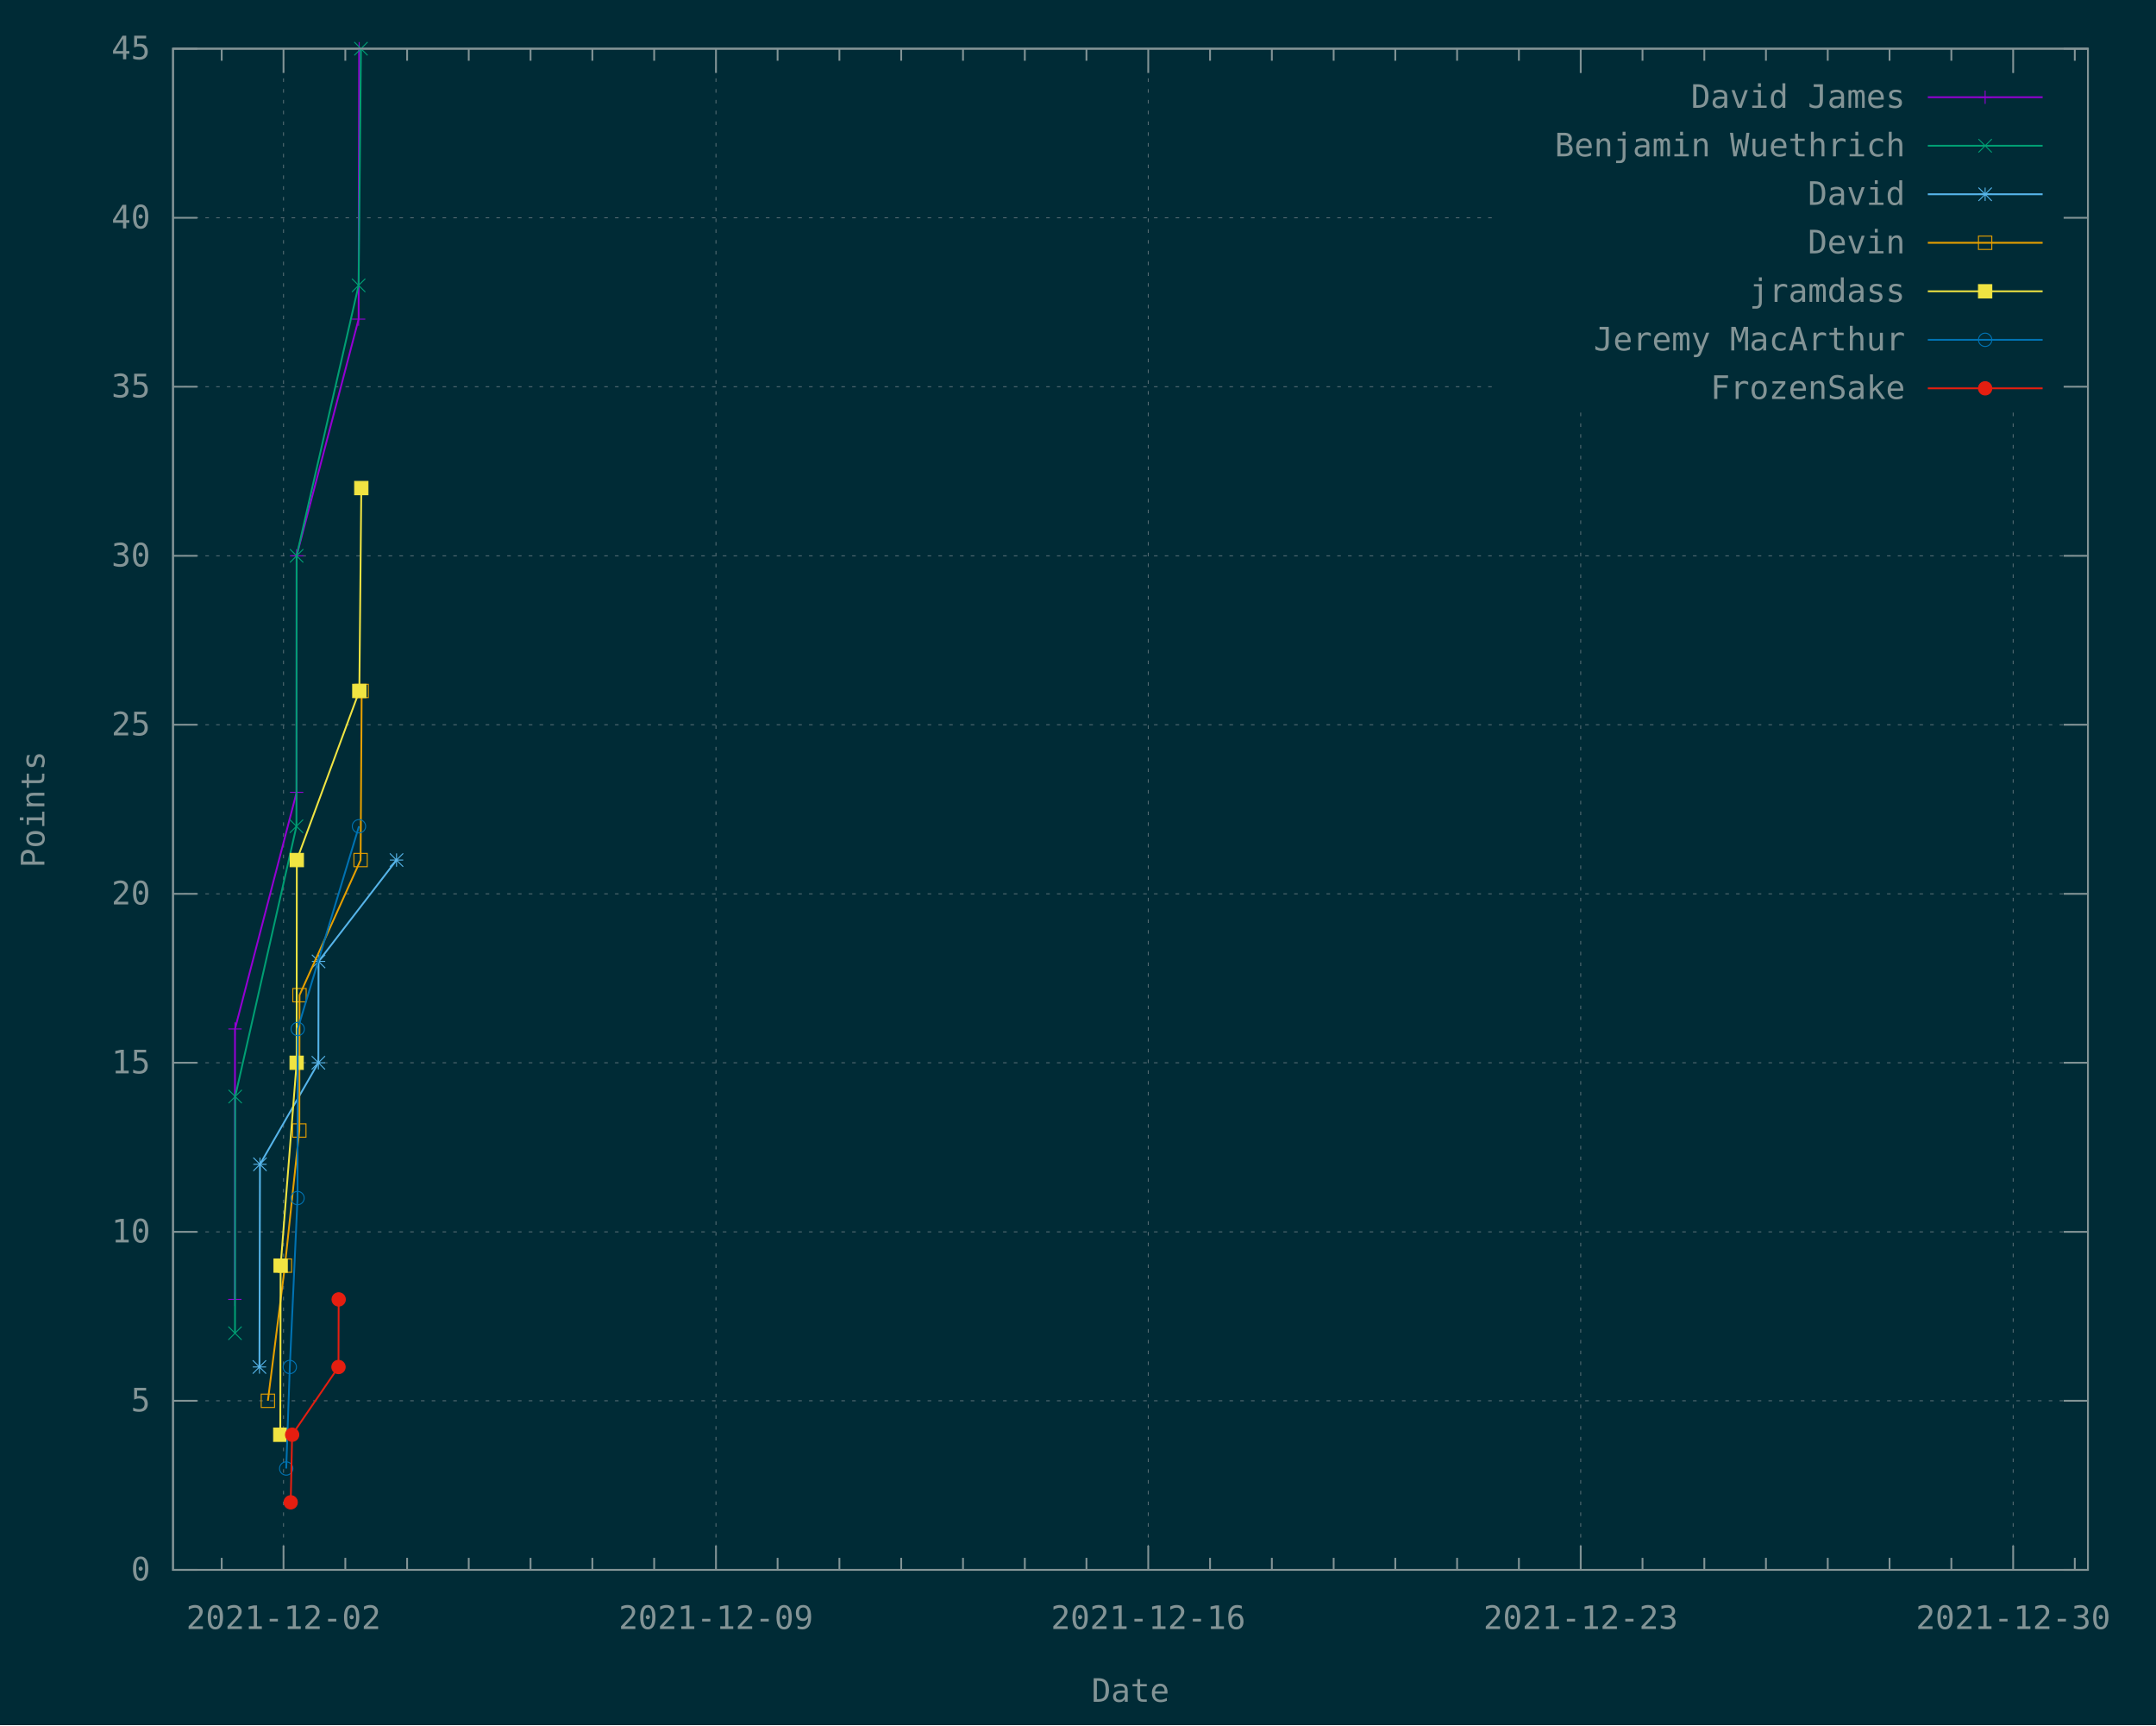
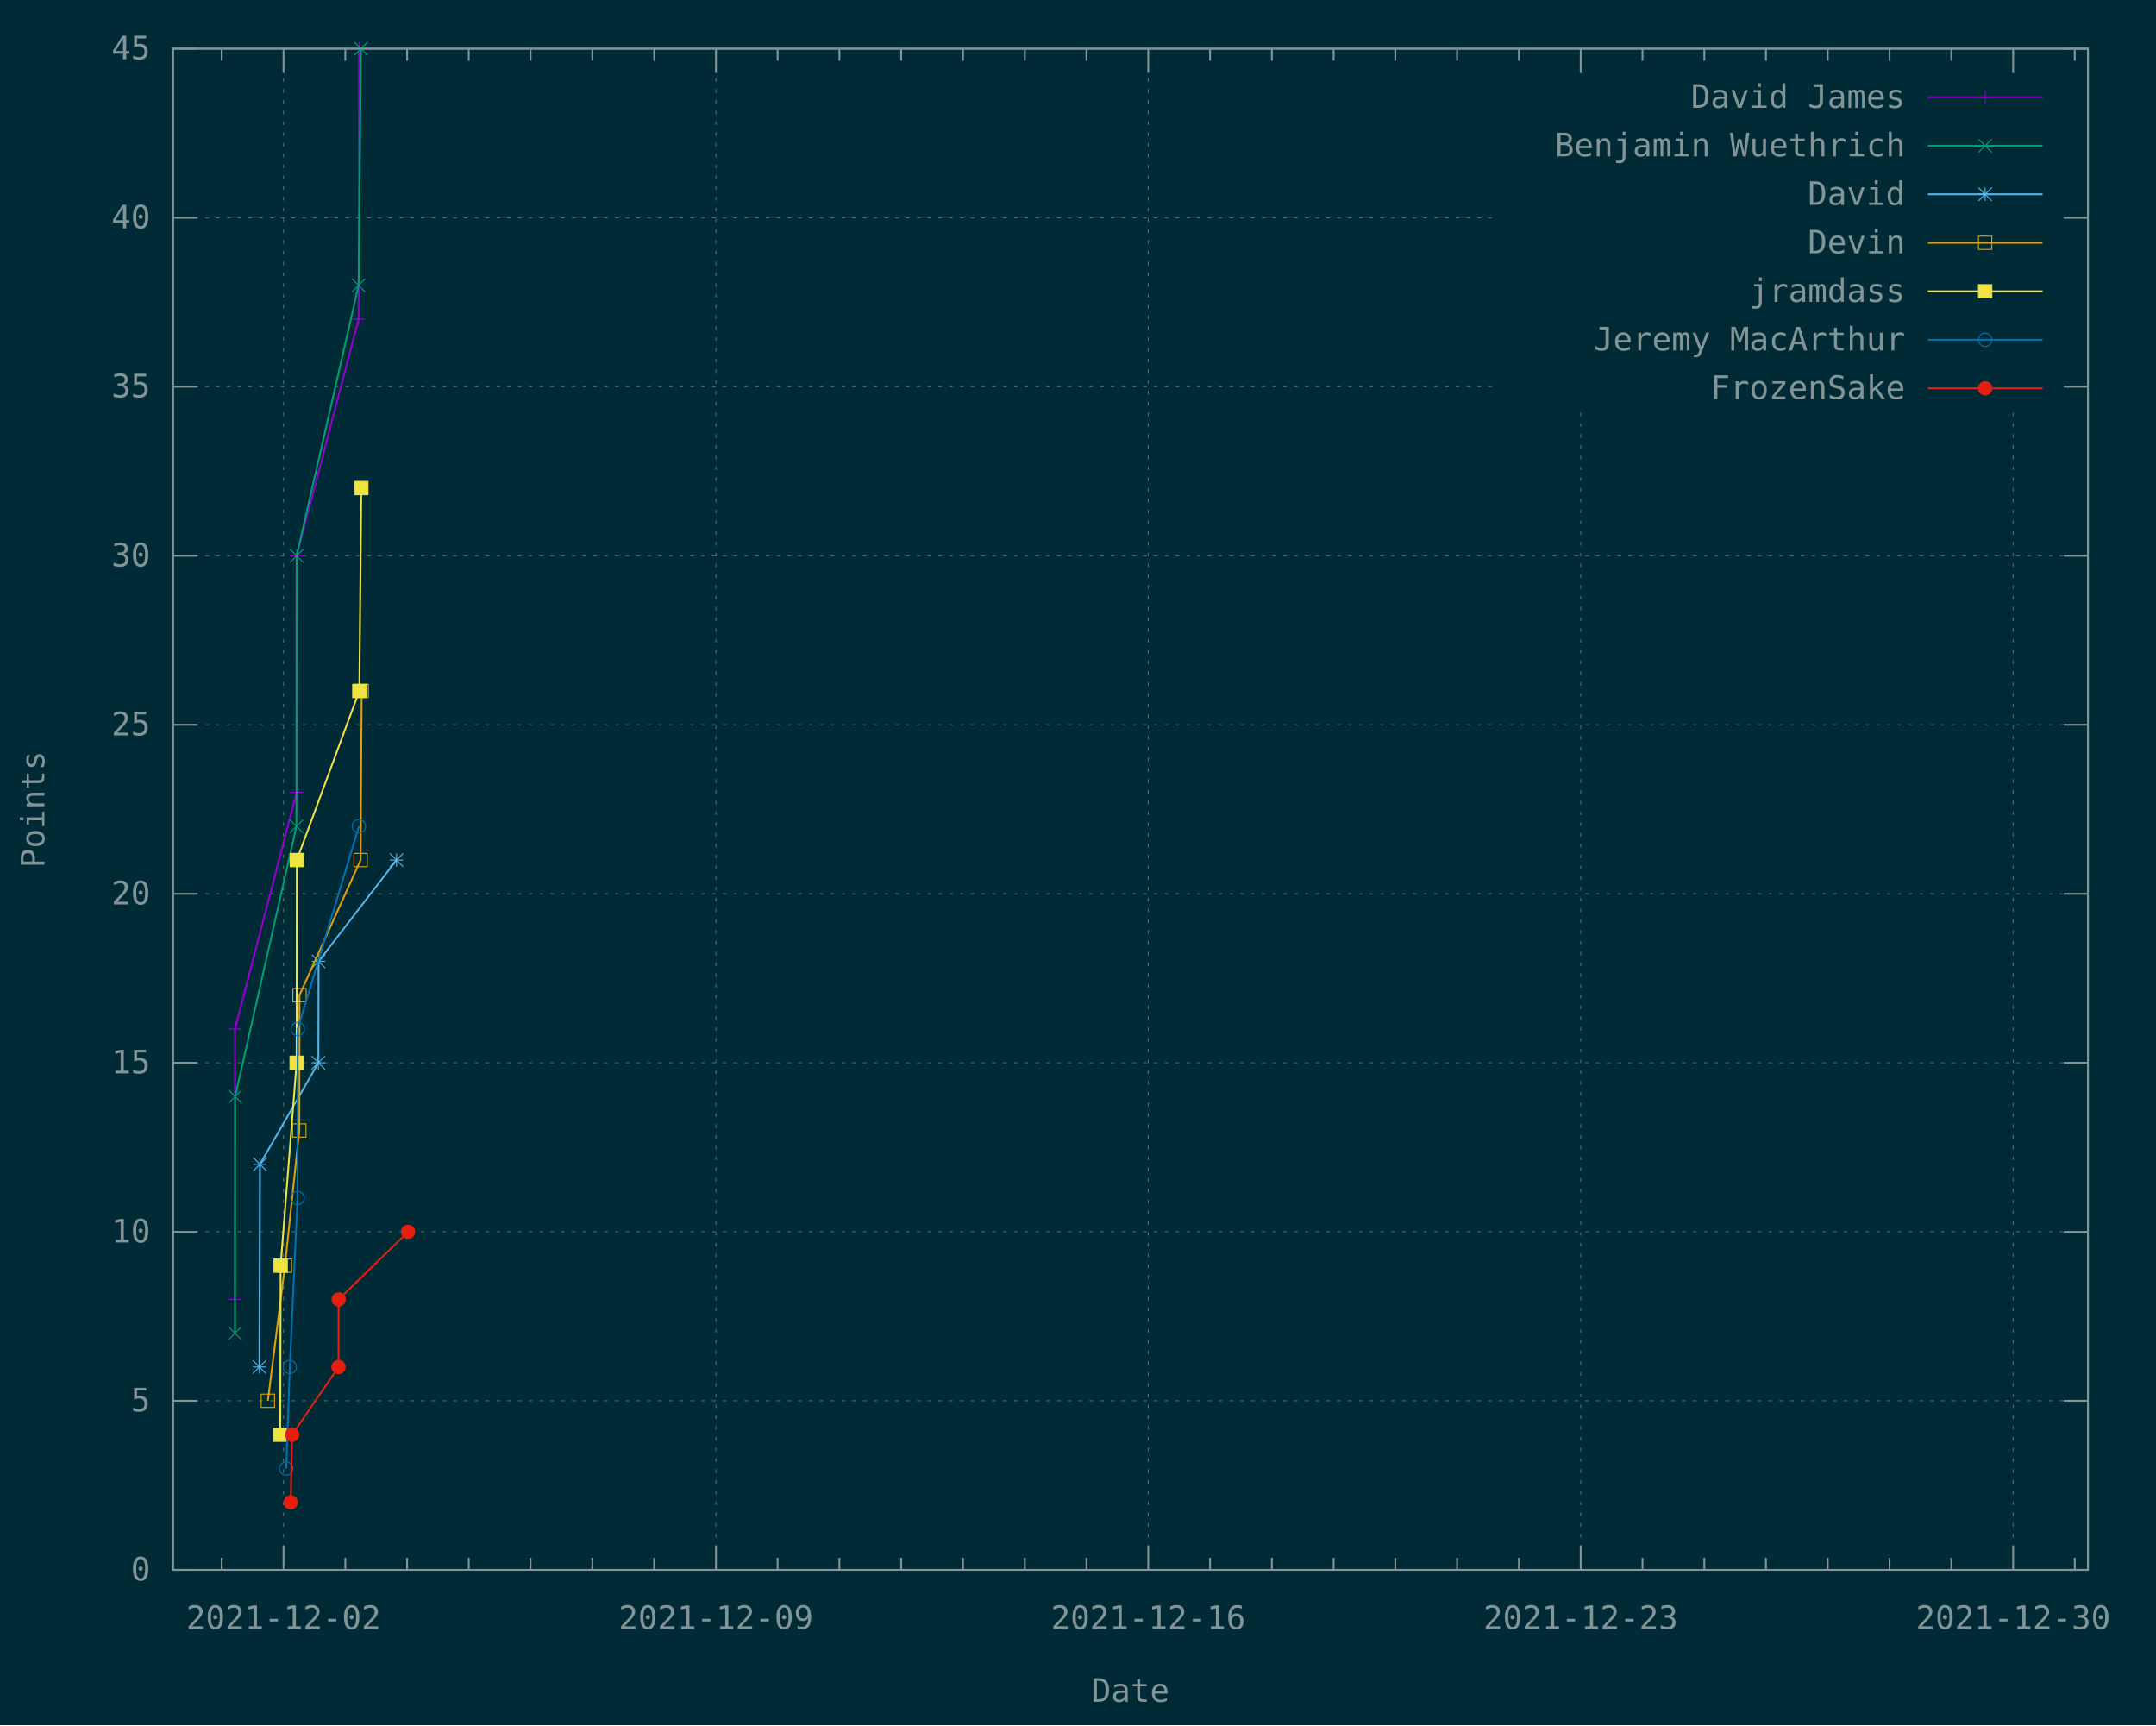
<svg xmlns="http://www.w3.org/2000/svg" xmlns:xlink="http://www.w3.org/1999/xlink" width="1200" height="960" viewBox="0 0 1200 960">
  <g id="gnuplot_canvas">
    <rect x="0" y="0" width="1200" height="960" fill="#002b36" />
    <defs>
      <circle id="gpDot" r="0.5" stroke-width="0.5" stroke="currentColor" />
      <path id="gpPt0" stroke-width="0.148" stroke="currentColor" d="M-1,0 h2 M0,-1 v2" />
      <path id="gpPt1" stroke-width="0.148" stroke="currentColor" d="M-1,-1 L1,1 M1,-1 L-1,1" />
      <path id="gpPt2" stroke-width="0.148" stroke="currentColor" d="M-1,0 L1,0 M0,-1 L0,1 M-1,-1 L1,1 M-1,1 L1,-1" />
      <rect id="gpPt3" stroke-width="0.148" stroke="currentColor" x="-1" y="-1" width="2" height="2" />
      <rect id="gpPt4" stroke-width="0.148" stroke="currentColor" fill="currentColor" x="-1" y="-1" width="2" height="2" />
      <circle id="gpPt5" stroke-width="0.148" stroke="currentColor" cx="0" cy="0" r="1" />
      <use xlink:href="#gpPt5" id="gpPt6" fill="currentColor" stroke="none" />
      <path id="gpPt7" stroke-width="0.148" stroke="currentColor" d="M0,-1.33 L-1.33,0.67 L1.33,0.67 z" />
      <use xlink:href="#gpPt7" id="gpPt8" fill="currentColor" stroke="none" />
      <use xlink:href="#gpPt7" id="gpPt9" stroke="currentColor" transform="rotate(180)" />
      <use xlink:href="#gpPt9" id="gpPt10" fill="currentColor" stroke="none" />
      <use xlink:href="#gpPt3" id="gpPt11" stroke="currentColor" transform="rotate(45)" />
      <use xlink:href="#gpPt11" id="gpPt12" fill="currentColor" stroke="none" />
      <path id="gpPt13" stroke-width="0.148" stroke="currentColor" d="M0,1.330 L1.265,0.411 L0.782,-1.067 L-0.782,-1.076 L-1.265,0.411 z" />
      <use xlink:href="#gpPt13" id="gpPt14" fill="currentColor" stroke="none" />
      <filter id="textbox" filterUnits="objectBoundingBox" x="0" y="0" height="1" width="1">
        <feFlood flood-color="#002B36" flood-opacity="1" result="bgnd" />
        <feComposite in="SourceGraphic" in2="bgnd" operator="atop" />
      </filter>
      <filter id="greybox" filterUnits="objectBoundingBox" x="0" y="0" height="1" width="1">
        <feFlood flood-color="lightgrey" flood-opacity="1" result="grey" />
        <feComposite in="SourceGraphic" in2="grey" operator="atop" />
      </filter>
    </defs>
    <g fill="none" color="#002B36" stroke="currentColor" stroke-width="1.00" stroke-linecap="butt" stroke-linejoin="miter">
</g>
    <g fill="none" color="black" stroke="currentColor" stroke-width="1.00" stroke-linecap="butt" stroke-linejoin="miter">
</g>
    <g fill="none" color="black" stroke="rgb(131, 148, 150)" stroke-width="0.50" stroke-linecap="butt" stroke-linejoin="miter">
</g>
    <g fill="none" color="gray" stroke="currentColor" stroke-width="0.50" stroke-linecap="butt" stroke-linejoin="miter">
      <path stroke="rgb( 88, 110, 117)" stroke-dasharray="2,4" class="gridline" d="M96.3,873.6 L1162.1,873.6  " />
    </g>
    <g fill="none" color="gray" stroke="rgb( 88, 110, 117)" stroke-width="1.00" stroke-linecap="butt" stroke-linejoin="miter">
</g>
    <g fill="none" color="black" stroke="currentColor" stroke-width="1.00" stroke-linecap="butt" stroke-linejoin="miter">
      <path stroke="rgb(131, 148, 150)" d="M96.3,873.6 L109.8,873.6 M1162.1,873.6 L1148.6,873.6  " />
      <g transform="translate(83.7,879.5)" stroke="none" fill="rgb(131,148,150)" font-family="Inconsolata" font-size="18.00" text-anchor="end">
        <text>
          <tspan font-family="Inconsolata"> 0</tspan>
        </text>
      </g>
    </g>
    <g fill="none" color="black" stroke="currentColor" stroke-width="1.00" stroke-linecap="butt" stroke-linejoin="miter">
</g>
    <g fill="none" color="black" stroke="rgb(131, 148, 150)" stroke-width="0.50" stroke-linecap="butt" stroke-linejoin="miter">
</g>
    <g fill="none" color="gray" stroke="currentColor" stroke-width="0.50" stroke-linecap="butt" stroke-linejoin="miter">
      <path stroke="rgb( 88, 110, 117)" stroke-dasharray="2,4" class="gridline" d="M96.3,779.5 L1162.1,779.5  " />
    </g>
    <g fill="none" color="gray" stroke="rgb( 88, 110, 117)" stroke-width="1.00" stroke-linecap="butt" stroke-linejoin="miter">
</g>
    <g fill="none" color="black" stroke="currentColor" stroke-width="1.00" stroke-linecap="butt" stroke-linejoin="miter">
      <path stroke="rgb(131, 148, 150)" d="M96.3,779.5 L109.8,779.5 M1162.1,779.5 L1148.6,779.5  " />
      <g transform="translate(83.7,785.4)" stroke="none" fill="rgb(131,148,150)" font-family="Inconsolata" font-size="18.00" text-anchor="end">
        <text>
          <tspan font-family="Inconsolata"> 5</tspan>
        </text>
      </g>
    </g>
    <g fill="none" color="black" stroke="currentColor" stroke-width="1.00" stroke-linecap="butt" stroke-linejoin="miter">
</g>
    <g fill="none" color="black" stroke="rgb(131, 148, 150)" stroke-width="0.50" stroke-linecap="butt" stroke-linejoin="miter">
</g>
    <g fill="none" color="gray" stroke="currentColor" stroke-width="0.50" stroke-linecap="butt" stroke-linejoin="miter">
      <path stroke="rgb( 88, 110, 117)" stroke-dasharray="2,4" class="gridline" d="M96.3,685.5 L1162.1,685.5  " />
    </g>
    <g fill="none" color="gray" stroke="rgb( 88, 110, 117)" stroke-width="1.00" stroke-linecap="butt" stroke-linejoin="miter">
</g>
    <g fill="none" color="black" stroke="currentColor" stroke-width="1.00" stroke-linecap="butt" stroke-linejoin="miter">
      <path stroke="rgb(131, 148, 150)" d="M96.3,685.5 L109.8,685.5 M1162.1,685.5 L1148.6,685.5  " />
      <g transform="translate(83.7,691.4)" stroke="none" fill="rgb(131,148,150)" font-family="Inconsolata" font-size="18.00" text-anchor="end">
        <text>
          <tspan font-family="Inconsolata"> 10</tspan>
        </text>
      </g>
    </g>
    <g fill="none" color="black" stroke="currentColor" stroke-width="1.00" stroke-linecap="butt" stroke-linejoin="miter">
</g>
    <g fill="none" color="black" stroke="rgb(131, 148, 150)" stroke-width="0.50" stroke-linecap="butt" stroke-linejoin="miter">
</g>
    <g fill="none" color="gray" stroke="currentColor" stroke-width="0.50" stroke-linecap="butt" stroke-linejoin="miter">
      <path stroke="rgb( 88, 110, 117)" stroke-dasharray="2,4" class="gridline" d="M96.3,591.4 L1162.1,591.4  " />
    </g>
    <g fill="none" color="gray" stroke="rgb( 88, 110, 117)" stroke-width="1.00" stroke-linecap="butt" stroke-linejoin="miter">
</g>
    <g fill="none" color="black" stroke="currentColor" stroke-width="1.00" stroke-linecap="butt" stroke-linejoin="miter">
      <path stroke="rgb(131, 148, 150)" d="M96.3,591.4 L109.8,591.4 M1162.1,591.4 L1148.6,591.4  " />
      <g transform="translate(83.7,597.3)" stroke="none" fill="rgb(131,148,150)" font-family="Inconsolata" font-size="18.00" text-anchor="end">
        <text>
          <tspan font-family="Inconsolata"> 15</tspan>
        </text>
      </g>
    </g>
    <g fill="none" color="black" stroke="currentColor" stroke-width="1.00" stroke-linecap="butt" stroke-linejoin="miter">
</g>
    <g fill="none" color="black" stroke="rgb(131, 148, 150)" stroke-width="0.50" stroke-linecap="butt" stroke-linejoin="miter">
</g>
    <g fill="none" color="gray" stroke="currentColor" stroke-width="0.50" stroke-linecap="butt" stroke-linejoin="miter">
      <path stroke="rgb( 88, 110, 117)" stroke-dasharray="2,4" class="gridline" d="M96.3,497.4 L1162.1,497.4  " />
    </g>
    <g fill="none" color="gray" stroke="rgb( 88, 110, 117)" stroke-width="1.00" stroke-linecap="butt" stroke-linejoin="miter">
</g>
    <g fill="none" color="black" stroke="currentColor" stroke-width="1.00" stroke-linecap="butt" stroke-linejoin="miter">
      <path stroke="rgb(131, 148, 150)" d="M96.3,497.4 L109.8,497.4 M1162.1,497.4 L1148.6,497.4  " />
      <g transform="translate(83.7,503.3)" stroke="none" fill="rgb(131,148,150)" font-family="Inconsolata" font-size="18.00" text-anchor="end">
        <text>
          <tspan font-family="Inconsolata"> 20</tspan>
        </text>
      </g>
    </g>
    <g fill="none" color="black" stroke="currentColor" stroke-width="1.00" stroke-linecap="butt" stroke-linejoin="miter">
</g>
    <g fill="none" color="black" stroke="rgb(131, 148, 150)" stroke-width="0.50" stroke-linecap="butt" stroke-linejoin="miter">
</g>
    <g fill="none" color="gray" stroke="currentColor" stroke-width="0.50" stroke-linecap="butt" stroke-linejoin="miter">
      <path stroke="rgb( 88, 110, 117)" stroke-dasharray="2,4" class="gridline" d="M96.3,403.3 L1162.1,403.3  " />
    </g>
    <g fill="none" color="gray" stroke="rgb( 88, 110, 117)" stroke-width="1.00" stroke-linecap="butt" stroke-linejoin="miter">
</g>
    <g fill="none" color="black" stroke="currentColor" stroke-width="1.00" stroke-linecap="butt" stroke-linejoin="miter">
      <path stroke="rgb(131, 148, 150)" d="M96.3,403.3 L109.8,403.3 M1162.1,403.3 L1148.6,403.3  " />
      <g transform="translate(83.7,409.2)" stroke="none" fill="rgb(131,148,150)" font-family="Inconsolata" font-size="18.00" text-anchor="end">
        <text>
          <tspan font-family="Inconsolata"> 25</tspan>
        </text>
      </g>
    </g>
    <g fill="none" color="black" stroke="currentColor" stroke-width="1.00" stroke-linecap="butt" stroke-linejoin="miter">
</g>
    <g fill="none" color="black" stroke="rgb(131, 148, 150)" stroke-width="0.50" stroke-linecap="butt" stroke-linejoin="miter">
</g>
    <g fill="none" color="gray" stroke="currentColor" stroke-width="0.50" stroke-linecap="butt" stroke-linejoin="miter">
      <path stroke="rgb( 88, 110, 117)" stroke-dasharray="2,4" class="gridline" d="M96.3,309.3 L1162.1,309.3  " />
    </g>
    <g fill="none" color="gray" stroke="rgb( 88, 110, 117)" stroke-width="1.00" stroke-linecap="butt" stroke-linejoin="miter">
</g>
    <g fill="none" color="black" stroke="currentColor" stroke-width="1.00" stroke-linecap="butt" stroke-linejoin="miter">
      <path stroke="rgb(131, 148, 150)" d="M96.3,309.3 L109.8,309.3 M1162.1,309.3 L1148.6,309.3  " />
      <g transform="translate(83.7,315.2)" stroke="none" fill="rgb(131,148,150)" font-family="Inconsolata" font-size="18.00" text-anchor="end">
        <text>
          <tspan font-family="Inconsolata"> 30</tspan>
        </text>
      </g>
    </g>
    <g fill="none" color="black" stroke="currentColor" stroke-width="1.00" stroke-linecap="butt" stroke-linejoin="miter">
</g>
    <g fill="none" color="black" stroke="rgb(131, 148, 150)" stroke-width="0.50" stroke-linecap="butt" stroke-linejoin="miter">
</g>
    <g fill="none" color="gray" stroke="currentColor" stroke-width="0.50" stroke-linecap="butt" stroke-linejoin="miter">
      <path stroke="rgb( 88, 110, 117)" stroke-dasharray="2,4" class="gridline" d="M96.3,215.2 L833.6,215.2 M1149.5,215.2 L1162.1,215.2  " />
    </g>
    <g fill="none" color="gray" stroke="rgb( 88, 110, 117)" stroke-width="1.00" stroke-linecap="butt" stroke-linejoin="miter">
</g>
    <g fill="none" color="black" stroke="currentColor" stroke-width="1.00" stroke-linecap="butt" stroke-linejoin="miter">
      <path stroke="rgb(131, 148, 150)" d="M96.3,215.2 L109.8,215.2 M1162.1,215.2 L1148.6,215.2  " />
      <g transform="translate(83.7,221.1)" stroke="none" fill="rgb(131,148,150)" font-family="Inconsolata" font-size="18.00" text-anchor="end">
        <text>
          <tspan font-family="Inconsolata"> 35</tspan>
        </text>
      </g>
    </g>
    <g fill="none" color="black" stroke="currentColor" stroke-width="1.00" stroke-linecap="butt" stroke-linejoin="miter">
</g>
    <g fill="none" color="black" stroke="rgb(131, 148, 150)" stroke-width="0.50" stroke-linecap="butt" stroke-linejoin="miter">
</g>
    <g fill="none" color="gray" stroke="currentColor" stroke-width="0.50" stroke-linecap="butt" stroke-linejoin="miter">
      <path stroke="rgb( 88, 110, 117)" stroke-dasharray="2,4" class="gridline" d="M96.3,121.2 L833.6,121.2 M1149.5,121.2 L1162.1,121.2  " />
    </g>
    <g fill="none" color="gray" stroke="rgb( 88, 110, 117)" stroke-width="1.00" stroke-linecap="butt" stroke-linejoin="miter">
</g>
    <g fill="none" color="black" stroke="currentColor" stroke-width="1.00" stroke-linecap="butt" stroke-linejoin="miter">
      <path stroke="rgb(131, 148, 150)" d="M96.3,121.2 L109.8,121.2 M1162.1,121.2 L1148.6,121.2  " />
      <g transform="translate(83.7,127.1)" stroke="none" fill="rgb(131,148,150)" font-family="Inconsolata" font-size="18.00" text-anchor="end">
        <text>
          <tspan font-family="Inconsolata"> 40</tspan>
        </text>
      </g>
    </g>
    <g fill="none" color="black" stroke="currentColor" stroke-width="1.00" stroke-linecap="butt" stroke-linejoin="miter">
</g>
    <g fill="none" color="black" stroke="rgb(131, 148, 150)" stroke-width="0.50" stroke-linecap="butt" stroke-linejoin="miter">
</g>
    <g fill="none" color="gray" stroke="currentColor" stroke-width="0.50" stroke-linecap="butt" stroke-linejoin="miter">
      <path stroke="rgb( 88, 110, 117)" stroke-dasharray="2,4" class="gridline" d="M96.3,27.1 L1162.1,27.1  " />
    </g>
    <g fill="none" color="gray" stroke="rgb( 88, 110, 117)" stroke-width="1.00" stroke-linecap="butt" stroke-linejoin="miter">
</g>
    <g fill="none" color="black" stroke="currentColor" stroke-width="1.00" stroke-linecap="butt" stroke-linejoin="miter">
      <path stroke="rgb(131, 148, 150)" d="M96.3,27.1 L109.8,27.1 M1162.1,27.1 L1148.6,27.1  " />
      <g transform="translate(83.7,33.0)" stroke="none" fill="rgb(131,148,150)" font-family="Inconsolata" font-size="18.00" text-anchor="end">
        <text>
          <tspan font-family="Inconsolata"> 45</tspan>
        </text>
      </g>
    </g>
    <g fill="none" color="black" stroke="currentColor" stroke-width="1.00" stroke-linecap="butt" stroke-linejoin="miter">
      <path stroke="rgb(131, 148, 150)" d="M123.4,873.6 L123.4,866.9 M123.4,27.1 L123.4,33.8  " />
    </g>
    <g fill="none" color="black" stroke="rgb(131, 148, 150)" stroke-width="0.50" stroke-linecap="butt" stroke-linejoin="miter">
</g>
    <g fill="none" color="gray" stroke="currentColor" stroke-width="0.50" stroke-linecap="butt" stroke-linejoin="miter">
      <path stroke="rgb( 88, 110, 117)" stroke-dasharray="2,4" class="gridline" d="M157.8,873.6 L157.8,27.1  " />
    </g>
    <g fill="none" color="gray" stroke="rgb( 88, 110, 117)" stroke-width="1.00" stroke-linecap="butt" stroke-linejoin="miter">
</g>
    <g fill="none" color="black" stroke="currentColor" stroke-width="1.00" stroke-linecap="butt" stroke-linejoin="miter">
      <path stroke="rgb(131, 148, 150)" d="M157.8,873.6 L157.8,860.1 M157.8,27.1 L157.8,40.6  " />
      <g transform="translate(157.8,906.5)" stroke="none" fill="rgb(131,148,150)" font-family="Inconsolata" font-size="18.00" text-anchor="middle">
        <text>
          <tspan font-family="Inconsolata">2021-12-02</tspan>
        </text>
      </g>
    </g>
    <g fill="none" color="black" stroke="currentColor" stroke-width="1.00" stroke-linecap="butt" stroke-linejoin="miter">
      <path stroke="rgb(131, 148, 150)" d="M192.2,873.6 L192.2,866.9 M192.2,27.1 L192.2,33.8 M226.6,873.6 L226.6,866.9 M226.6,27.1 L226.6,33.8   M260.9,873.6 L260.9,866.9 M260.9,27.1 L260.9,33.8 M295.3,873.6 L295.3,866.9 M295.3,27.1 L295.3,33.8   M329.7,873.6 L329.7,866.9 M329.7,27.1 L329.7,33.8 M364.1,873.6 L364.1,866.9 M364.1,27.1 L364.1,33.8    " />
    </g>
    <g fill="none" color="black" stroke="rgb(131, 148, 150)" stroke-width="0.50" stroke-linecap="butt" stroke-linejoin="miter">
</g>
    <g fill="none" color="gray" stroke="currentColor" stroke-width="0.50" stroke-linecap="butt" stroke-linejoin="miter">
      <path stroke="rgb( 88, 110, 117)" stroke-dasharray="2,4" class="gridline" d="M398.5,873.6 L398.5,27.1  " />
    </g>
    <g fill="none" color="gray" stroke="rgb( 88, 110, 117)" stroke-width="1.00" stroke-linecap="butt" stroke-linejoin="miter">
</g>
    <g fill="none" color="black" stroke="currentColor" stroke-width="1.00" stroke-linecap="butt" stroke-linejoin="miter">
      <path stroke="rgb(131, 148, 150)" d="M398.5,873.6 L398.5,860.1 M398.5,27.1 L398.5,40.6  " />
      <g transform="translate(398.5,906.5)" stroke="none" fill="rgb(131,148,150)" font-family="Inconsolata" font-size="18.00" text-anchor="middle">
        <text>
          <tspan font-family="Inconsolata">2021-12-09</tspan>
        </text>
      </g>
    </g>
    <g fill="none" color="black" stroke="currentColor" stroke-width="1.00" stroke-linecap="butt" stroke-linejoin="miter">
      <path stroke="rgb(131, 148, 150)" d="M432.8,873.6 L432.8,866.9 M432.8,27.1 L432.8,33.8 M467.2,873.6 L467.2,866.9 M467.2,27.1 L467.2,33.8   M501.6,873.6 L501.6,866.9 M501.6,27.1 L501.6,33.8 M536.0,873.6 L536.0,866.9 M536.0,27.1 L536.0,33.8   M570.4,873.6 L570.4,866.9 M570.4,27.1 L570.4,33.8 M604.7,873.6 L604.7,866.9 M604.7,27.1 L604.7,33.8    " />
    </g>
    <g fill="none" color="black" stroke="rgb(131, 148, 150)" stroke-width="0.50" stroke-linecap="butt" stroke-linejoin="miter">
</g>
    <g fill="none" color="gray" stroke="currentColor" stroke-width="0.50" stroke-linecap="butt" stroke-linejoin="miter">
      <path stroke="rgb( 88, 110, 117)" stroke-dasharray="2,4" class="gridline" d="M639.1,873.6 L639.1,27.1  " />
    </g>
    <g fill="none" color="gray" stroke="rgb( 88, 110, 117)" stroke-width="1.00" stroke-linecap="butt" stroke-linejoin="miter">
</g>
    <g fill="none" color="black" stroke="currentColor" stroke-width="1.00" stroke-linecap="butt" stroke-linejoin="miter">
      <path stroke="rgb(131, 148, 150)" d="M639.1,873.6 L639.1,860.1 M639.1,27.1 L639.1,40.6  " />
      <g transform="translate(639.1,906.5)" stroke="none" fill="rgb(131,148,150)" font-family="Inconsolata" font-size="18.00" text-anchor="middle">
        <text>
          <tspan font-family="Inconsolata">2021-12-16</tspan>
        </text>
      </g>
    </g>
    <g fill="none" color="black" stroke="currentColor" stroke-width="1.00" stroke-linecap="butt" stroke-linejoin="miter">
      <path stroke="rgb(131, 148, 150)" d="M673.5,873.6 L673.5,866.9 M673.5,27.1 L673.5,33.8 M707.9,873.6 L707.9,866.9 M707.9,27.1 L707.9,33.8   M742.3,873.6 L742.3,866.9 M742.3,27.1 L742.3,33.8 M776.6,873.6 L776.6,866.9 M776.6,27.1 L776.6,33.8   M811.0,873.6 L811.0,866.9 M811.0,27.1 L811.0,33.8 M845.4,873.6 L845.4,866.9 M845.4,27.1 L845.4,33.8    " />
    </g>
    <g fill="none" color="black" stroke="rgb(131, 148, 150)" stroke-width="0.50" stroke-linecap="butt" stroke-linejoin="miter">
</g>
    <g fill="none" color="gray" stroke="currentColor" stroke-width="0.50" stroke-linecap="butt" stroke-linejoin="miter">
      <path stroke="rgb( 88, 110, 117)" stroke-dasharray="2,4" class="gridline" d="M879.8,873.6 L879.8,229.6 M879.8,40.6 L879.8,27.1  " />
    </g>
    <g fill="none" color="gray" stroke="rgb( 88, 110, 117)" stroke-width="1.00" stroke-linecap="butt" stroke-linejoin="miter">
</g>
    <g fill="none" color="black" stroke="currentColor" stroke-width="1.00" stroke-linecap="butt" stroke-linejoin="miter">
      <path stroke="rgb(131, 148, 150)" d="M879.8,873.6 L879.8,860.1 M879.8,27.1 L879.8,40.6  " />
      <g transform="translate(879.8,906.5)" stroke="none" fill="rgb(131,148,150)" font-family="Inconsolata" font-size="18.00" text-anchor="middle">
        <text>
          <tspan font-family="Inconsolata">2021-12-23</tspan>
        </text>
      </g>
    </g>
    <g fill="none" color="black" stroke="currentColor" stroke-width="1.00" stroke-linecap="butt" stroke-linejoin="miter">
      <path stroke="rgb(131, 148, 150)" d="M914.2,873.6 L914.2,866.9 M914.2,27.1 L914.2,33.8 M948.6,873.6 L948.6,866.9 M948.6,27.1 L948.6,33.8   M982.9,873.6 L982.9,866.9 M982.9,27.1 L982.9,33.8 M1017.3,873.6 L1017.3,866.9 M1017.3,27.1 L1017.3,33.8   M1051.7,873.6 L1051.7,866.9 M1051.7,27.1 L1051.7,33.8 M1086.1,873.6 L1086.1,866.9 M1086.1,27.1 L1086.1,33.8    " />
    </g>
    <g fill="none" color="black" stroke="rgb(131, 148, 150)" stroke-width="0.50" stroke-linecap="butt" stroke-linejoin="miter">
</g>
    <g fill="none" color="gray" stroke="currentColor" stroke-width="0.50" stroke-linecap="butt" stroke-linejoin="miter">
      <path stroke="rgb( 88, 110, 117)" stroke-dasharray="2,4" class="gridline" d="M1120.5,873.6 L1120.5,229.6 M1120.5,40.6 L1120.5,27.1  " />
    </g>
    <g fill="none" color="gray" stroke="rgb( 88, 110, 117)" stroke-width="1.00" stroke-linecap="butt" stroke-linejoin="miter">
</g>
    <g fill="none" color="black" stroke="currentColor" stroke-width="1.00" stroke-linecap="butt" stroke-linejoin="miter">
      <path stroke="rgb(131, 148, 150)" d="M1120.5,873.6 L1120.5,860.1 M1120.5,27.1 L1120.5,40.6  " />
      <g transform="translate(1120.5,906.5)" stroke="none" fill="rgb(131,148,150)" font-family="Inconsolata" font-size="18.00" text-anchor="middle">
        <text>
          <tspan font-family="Inconsolata">2021-12-30</tspan>
        </text>
      </g>
    </g>
    <g fill="none" color="black" stroke="currentColor" stroke-width="1.00" stroke-linecap="butt" stroke-linejoin="miter">
      <path stroke="rgb(131, 148, 150)" d="M1154.8,873.6 L1154.8,866.9 M1154.8,27.1 L1154.8,33.8  " />
    </g>
    <g fill="none" color="black" stroke="currentColor" stroke-width="1.00" stroke-linecap="butt" stroke-linejoin="miter">
      <path stroke="rgb(131, 148, 150)" d="M96.3,27.1 L96.3,873.6 L1162.1,873.6 L1162.1,27.1 L96.3,27.1 Z  " />
    </g>
    <g fill="none" color="black" stroke="currentColor" stroke-width="1.00" stroke-linecap="butt" stroke-linejoin="miter">
      <g transform="translate(24.7,450.4) rotate(270)" stroke="none" fill="rgb(131,148,150)" font-family="Inconsolata" font-size="18.00" text-anchor="middle">
        <text>
          <tspan font-family="Inconsolata">Points</tspan>
        </text>
      </g>
    </g>
    <g fill="none" color="black" stroke="currentColor" stroke-width="1.00" stroke-linecap="butt" stroke-linejoin="miter">
      <g transform="translate(629.2,947.0)" stroke="none" fill="rgb(131,148,150)" font-family="Inconsolata" font-size="18.00" text-anchor="middle">
        <text>
          <tspan font-family="Inconsolata">Date</tspan>
        </text>
      </g>
    </g>
    <g fill="none" color="black" stroke="currentColor" stroke-width="1.00" stroke-linecap="butt" stroke-linejoin="miter">
</g>
    <g id="gnuplot_plot_1">
      <g fill="none" color="black" stroke="currentColor" stroke-width="1.00" stroke-linecap="butt" stroke-linejoin="miter">
        <g transform="translate(1060.4,60.0)" stroke="none" fill="rgb(131,148,150)" font-family="Inconsolata" font-size="18.00" text-anchor="end">
          <text>
            <tspan font-family="Inconsolata">David James</tspan>
          </text>
        </g>
      </g>
      <g fill="none" color="black" stroke="currentColor" stroke-width="1.00" stroke-linecap="butt" stroke-linejoin="miter">
        <path stroke="rgb(148,   0, 211)" d="M1073.0,54.1 L1136.9,54.1 M130.7,723.1 L130.8,572.6 L165.1,440.9 L165.1,309.3 L199.6,177.6 L199.9,27.1    " />
        <use xlink:href="#gpPt0" transform="translate(130.7,723.1) scale(3.71)" color="rgb(148,   0, 211)" />
        <use xlink:href="#gpPt0" transform="translate(130.8,572.6) scale(3.71)" color="rgb(148,   0, 211)" />
        <use xlink:href="#gpPt0" transform="translate(165.1,440.9) scale(3.71)" color="rgb(148,   0, 211)" />
        <use xlink:href="#gpPt0" transform="translate(165.1,309.3) scale(3.71)" color="rgb(148,   0, 211)" />
        <use xlink:href="#gpPt0" transform="translate(199.6,177.6) scale(3.71)" color="rgb(148,   0, 211)" />
        <use xlink:href="#gpPt0" transform="translate(199.9,27.1) scale(3.71)" color="rgb(148,   0, 211)" />
        <use xlink:href="#gpPt0" transform="translate(1104.9,54.1) scale(3.71)" color="rgb(148,   0, 211)" />
      </g>
    </g>
    <g id="gnuplot_plot_2">
      <g fill="none" color="black" stroke="currentColor" stroke-width="1.00" stroke-linecap="butt" stroke-linejoin="miter">
        <g transform="translate(1060.4,87.0)" stroke="none" fill="rgb(131,148,150)" font-family="Inconsolata" font-size="18.00" text-anchor="end">
          <text>
            <tspan font-family="Inconsolata">Benjamin Wuethrich</tspan>
          </text>
        </g>
      </g>
      <g fill="none" color="black" stroke="currentColor" stroke-width="1.00" stroke-linecap="butt" stroke-linejoin="miter">
        <path stroke="rgb(  0, 158, 115)" d="M1073.0,81.1 L1136.9,81.1 M130.8,741.9 L130.9,610.2 L165.0,459.8 L165.1,309.3 L199.6,158.8 L200.9,27.1    " />
        <use xlink:href="#gpPt1" transform="translate(130.8,741.9) scale(3.71)" color="rgb(  0, 158, 115)" />
        <use xlink:href="#gpPt1" transform="translate(130.9,610.2) scale(3.71)" color="rgb(  0, 158, 115)" />
        <use xlink:href="#gpPt1" transform="translate(165.0,459.8) scale(3.71)" color="rgb(  0, 158, 115)" />
        <use xlink:href="#gpPt1" transform="translate(165.1,309.3) scale(3.71)" color="rgb(  0, 158, 115)" />
        <use xlink:href="#gpPt1" transform="translate(199.6,158.8) scale(3.71)" color="rgb(  0, 158, 115)" />
        <use xlink:href="#gpPt1" transform="translate(200.9,27.1) scale(3.71)" color="rgb(  0, 158, 115)" />
        <use xlink:href="#gpPt1" transform="translate(1104.9,81.1) scale(3.71)" color="rgb(  0, 158, 115)" />
      </g>
    </g>
    <g id="gnuplot_plot_3">
      <g fill="none" color="black" stroke="currentColor" stroke-width="1.00" stroke-linecap="butt" stroke-linejoin="miter">
        <g transform="translate(1060.4,114.0)" stroke="none" fill="rgb(131,148,150)" font-family="Inconsolata" font-size="18.00" text-anchor="end">
          <text>
            <tspan font-family="Inconsolata">David</tspan>
          </text>
        </g>
      </g>
      <g fill="none" color="black" stroke="currentColor" stroke-width="1.00" stroke-linecap="butt" stroke-linejoin="miter">
        <path stroke="rgb( 86, 180, 233)" d="M1073.0,108.1 L1136.9,108.1 M144.4,760.7 L144.7,647.9 L177.2,591.4 L177.3,535.0 L220.7,478.6  " />
        <use xlink:href="#gpPt2" transform="translate(144.4,760.7) scale(3.71)" color="rgb( 86, 180, 233)" />
        <use xlink:href="#gpPt2" transform="translate(144.7,647.9) scale(3.71)" color="rgb( 86, 180, 233)" />
        <use xlink:href="#gpPt2" transform="translate(177.2,591.4) scale(3.71)" color="rgb( 86, 180, 233)" />
        <use xlink:href="#gpPt2" transform="translate(177.3,535.0) scale(3.71)" color="rgb( 86, 180, 233)" />
        <use xlink:href="#gpPt2" transform="translate(220.7,478.6) scale(3.71)" color="rgb( 86, 180, 233)" />
        <use xlink:href="#gpPt2" transform="translate(1104.9,108.1) scale(3.71)" color="rgb( 86, 180, 233)" />
      </g>
    </g>
    <g id="gnuplot_plot_4">
      <g fill="none" color="black" stroke="currentColor" stroke-width="1.00" stroke-linecap="butt" stroke-linejoin="miter">
        <g transform="translate(1060.4,141.0)" stroke="none" fill="rgb(131,148,150)" font-family="Inconsolata" font-size="18.00" text-anchor="end">
          <text>
            <tspan font-family="Inconsolata">Devin</tspan>
          </text>
        </g>
      </g>
      <g fill="none" color="black" stroke="currentColor" stroke-width="1.00" stroke-linecap="butt" stroke-linejoin="miter">
        <path stroke="rgb(230, 159,   0)" d="M1073.0,135.1 L1136.9,135.1 M149.1,779.5 L158.6,704.3 L166.6,629.1 L166.7,553.8 L200.7,478.6 L201.3,384.5    " />
        <use xlink:href="#gpPt3" transform="translate(149.1,779.5) scale(3.71)" color="rgb(230, 159,   0)" />
        <use xlink:href="#gpPt3" transform="translate(158.6,704.3) scale(3.71)" color="rgb(230, 159,   0)" />
        <use xlink:href="#gpPt3" transform="translate(166.6,629.1) scale(3.71)" color="rgb(230, 159,   0)" />
        <use xlink:href="#gpPt3" transform="translate(166.7,553.8) scale(3.71)" color="rgb(230, 159,   0)" />
        <use xlink:href="#gpPt3" transform="translate(200.7,478.6) scale(3.71)" color="rgb(230, 159,   0)" />
        <use xlink:href="#gpPt3" transform="translate(201.3,384.5) scale(3.71)" color="rgb(230, 159,   0)" />
        <use xlink:href="#gpPt3" transform="translate(1104.9,135.1) scale(3.71)" color="rgb(230, 159,   0)" />
      </g>
    </g>
    <g id="gnuplot_plot_5">
      <g fill="none" color="black" stroke="currentColor" stroke-width="1.00" stroke-linecap="butt" stroke-linejoin="miter">
        <g transform="translate(1060.4,168.0)" stroke="none" fill="rgb(131,148,150)" font-family="Inconsolata" font-size="18.00" text-anchor="end">
          <text>
            <tspan font-family="Inconsolata">jramdass</tspan>
          </text>
        </g>
      </g>
      <g fill="none" color="black" stroke="currentColor" stroke-width="1.00" stroke-linecap="butt" stroke-linejoin="miter">
        <path stroke="rgb(240, 228,  66)" d="M1073.0,162.1 L1136.9,162.1 M156.0,798.4 L156.2,704.3 L165.1,591.4 L165.2,478.6 L200.0,384.5 L201.1,271.6    " />
        <use xlink:href="#gpPt4" transform="translate(156.0,798.4) scale(3.71)" color="rgb(240, 228,  66)" />
        <use xlink:href="#gpPt4" transform="translate(156.2,704.3) scale(3.71)" color="rgb(240, 228,  66)" />
        <use xlink:href="#gpPt4" transform="translate(165.1,591.4) scale(3.71)" color="rgb(240, 228,  66)" />
        <use xlink:href="#gpPt4" transform="translate(165.2,478.6) scale(3.71)" color="rgb(240, 228,  66)" />
        <use xlink:href="#gpPt4" transform="translate(200.0,384.5) scale(3.71)" color="rgb(240, 228,  66)" />
        <use xlink:href="#gpPt4" transform="translate(201.1,271.6) scale(3.71)" color="rgb(240, 228,  66)" />
        <use xlink:href="#gpPt4" transform="translate(1104.9,162.1) scale(3.71)" color="rgb(240, 228,  66)" />
      </g>
    </g>
    <g id="gnuplot_plot_6">
      <g fill="none" color="black" stroke="currentColor" stroke-width="1.00" stroke-linecap="butt" stroke-linejoin="miter">
        <g transform="translate(1060.4,195.0)" stroke="none" fill="rgb(131,148,150)" font-family="Inconsolata" font-size="18.00" text-anchor="end">
          <text>
            <tspan font-family="Inconsolata">Jeremy MacArthur</tspan>
          </text>
        </g>
      </g>
      <g fill="none" color="black" stroke="currentColor" stroke-width="1.00" stroke-linecap="butt" stroke-linejoin="miter">
        <path stroke="rgb(  0, 114, 178)" d="M1073.0,189.1 L1136.9,189.1 M159.3,817.2 L161.3,760.7 L165.6,666.7 L165.7,572.6 L199.8,459.8  " />
        <use xlink:href="#gpPt5" transform="translate(159.3,817.2) scale(3.71)" color="rgb(  0, 114, 178)" />
        <use xlink:href="#gpPt5" transform="translate(161.3,760.7) scale(3.71)" color="rgb(  0, 114, 178)" />
        <use xlink:href="#gpPt5" transform="translate(165.6,666.7) scale(3.71)" color="rgb(  0, 114, 178)" />
        <use xlink:href="#gpPt5" transform="translate(165.7,572.6) scale(3.71)" color="rgb(  0, 114, 178)" />
        <use xlink:href="#gpPt5" transform="translate(199.8,459.8) scale(3.71)" color="rgb(  0, 114, 178)" />
        <use xlink:href="#gpPt5" transform="translate(1104.9,189.1) scale(3.71)" color="rgb(  0, 114, 178)" />
      </g>
    </g>
    <g id="gnuplot_plot_7">
      <g fill="none" color="black" stroke="currentColor" stroke-width="1.00" stroke-linecap="butt" stroke-linejoin="miter">
        <g transform="translate(1060.4,222.0)" stroke="none" fill="rgb(131,148,150)" font-family="Inconsolata" font-size="18.00" text-anchor="end">
          <text>
            <tspan font-family="Inconsolata">FrozenSake</tspan>
          </text>
        </g>
      </g>
      <g fill="none" color="black" stroke="currentColor" stroke-width="1.00" stroke-linecap="butt" stroke-linejoin="miter">
-         <path stroke="rgb(229,  30,  16)" d="M1073.0,216.1 L1136.9,216.1 M161.8,836.0 L162.6,798.4 L188.4,760.7 L188.5,723.1  " />
+         <path stroke="rgb(229,  30,  16)" d="M1073.0,216.1 L1136.9,216.1 M161.8,836.0 L162.6,798.4 L188.4,760.7 L188.5,723.1 L227.1,685.5  " />
        <use xlink:href="#gpPt6" transform="translate(161.8,836.0) scale(3.71)" color="rgb(229,  30,  16)" />
        <use xlink:href="#gpPt6" transform="translate(162.6,798.4) scale(3.71)" color="rgb(229,  30,  16)" />
        <use xlink:href="#gpPt6" transform="translate(188.4,760.7) scale(3.71)" color="rgb(229,  30,  16)" />
        <use xlink:href="#gpPt6" transform="translate(188.5,723.1) scale(3.71)" color="rgb(229,  30,  16)" />
+         <use xlink:href="#gpPt6" transform="translate(227.1,685.5) scale(3.71)" color="rgb(229,  30,  16)" />
        <use xlink:href="#gpPt6" transform="translate(1104.9,216.1) scale(3.71)" color="rgb(229,  30,  16)" />
      </g>
    </g>
    <g fill="none" color="#002B36" stroke="rgb(229,  30,  16)" stroke-width="2.00" stroke-linecap="butt" stroke-linejoin="miter">
</g>
    <g fill="none" color="black" stroke="currentColor" stroke-width="2.00" stroke-linecap="butt" stroke-linejoin="miter">
</g>
    <g fill="none" color="black" stroke="black" stroke-width="1.00" stroke-linecap="butt" stroke-linejoin="miter">
</g>
    <g fill="none" color="black" stroke="currentColor" stroke-width="1.00" stroke-linecap="butt" stroke-linejoin="miter">
      <path stroke="rgb(131, 148, 150)" d="M96.3,27.1 L96.3,873.6 L1162.1,873.6 L1162.1,27.1 L96.3,27.1 Z  " />
    </g>
    <g fill="none" color="black" stroke="currentColor" stroke-width="1.00" stroke-linecap="butt" stroke-linejoin="miter">
</g>
  </g>
</svg>
